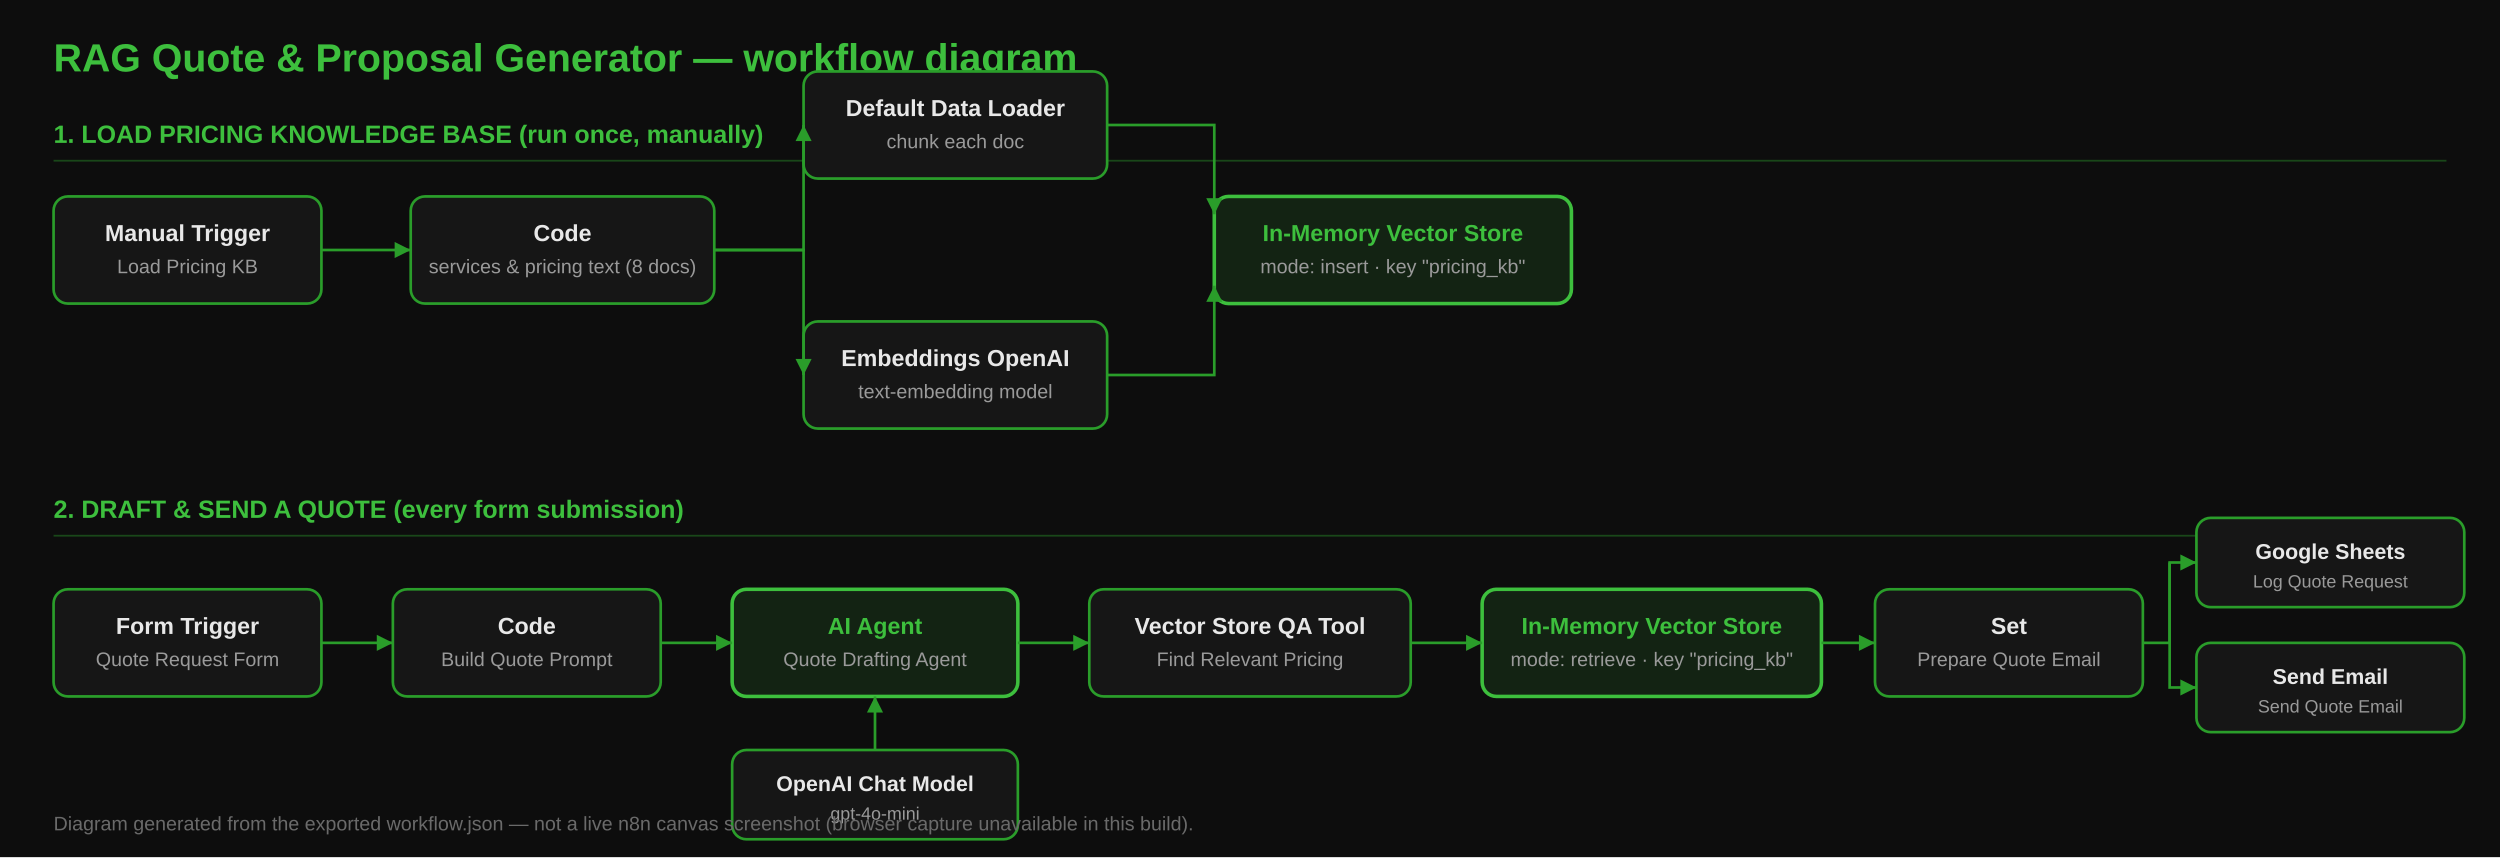
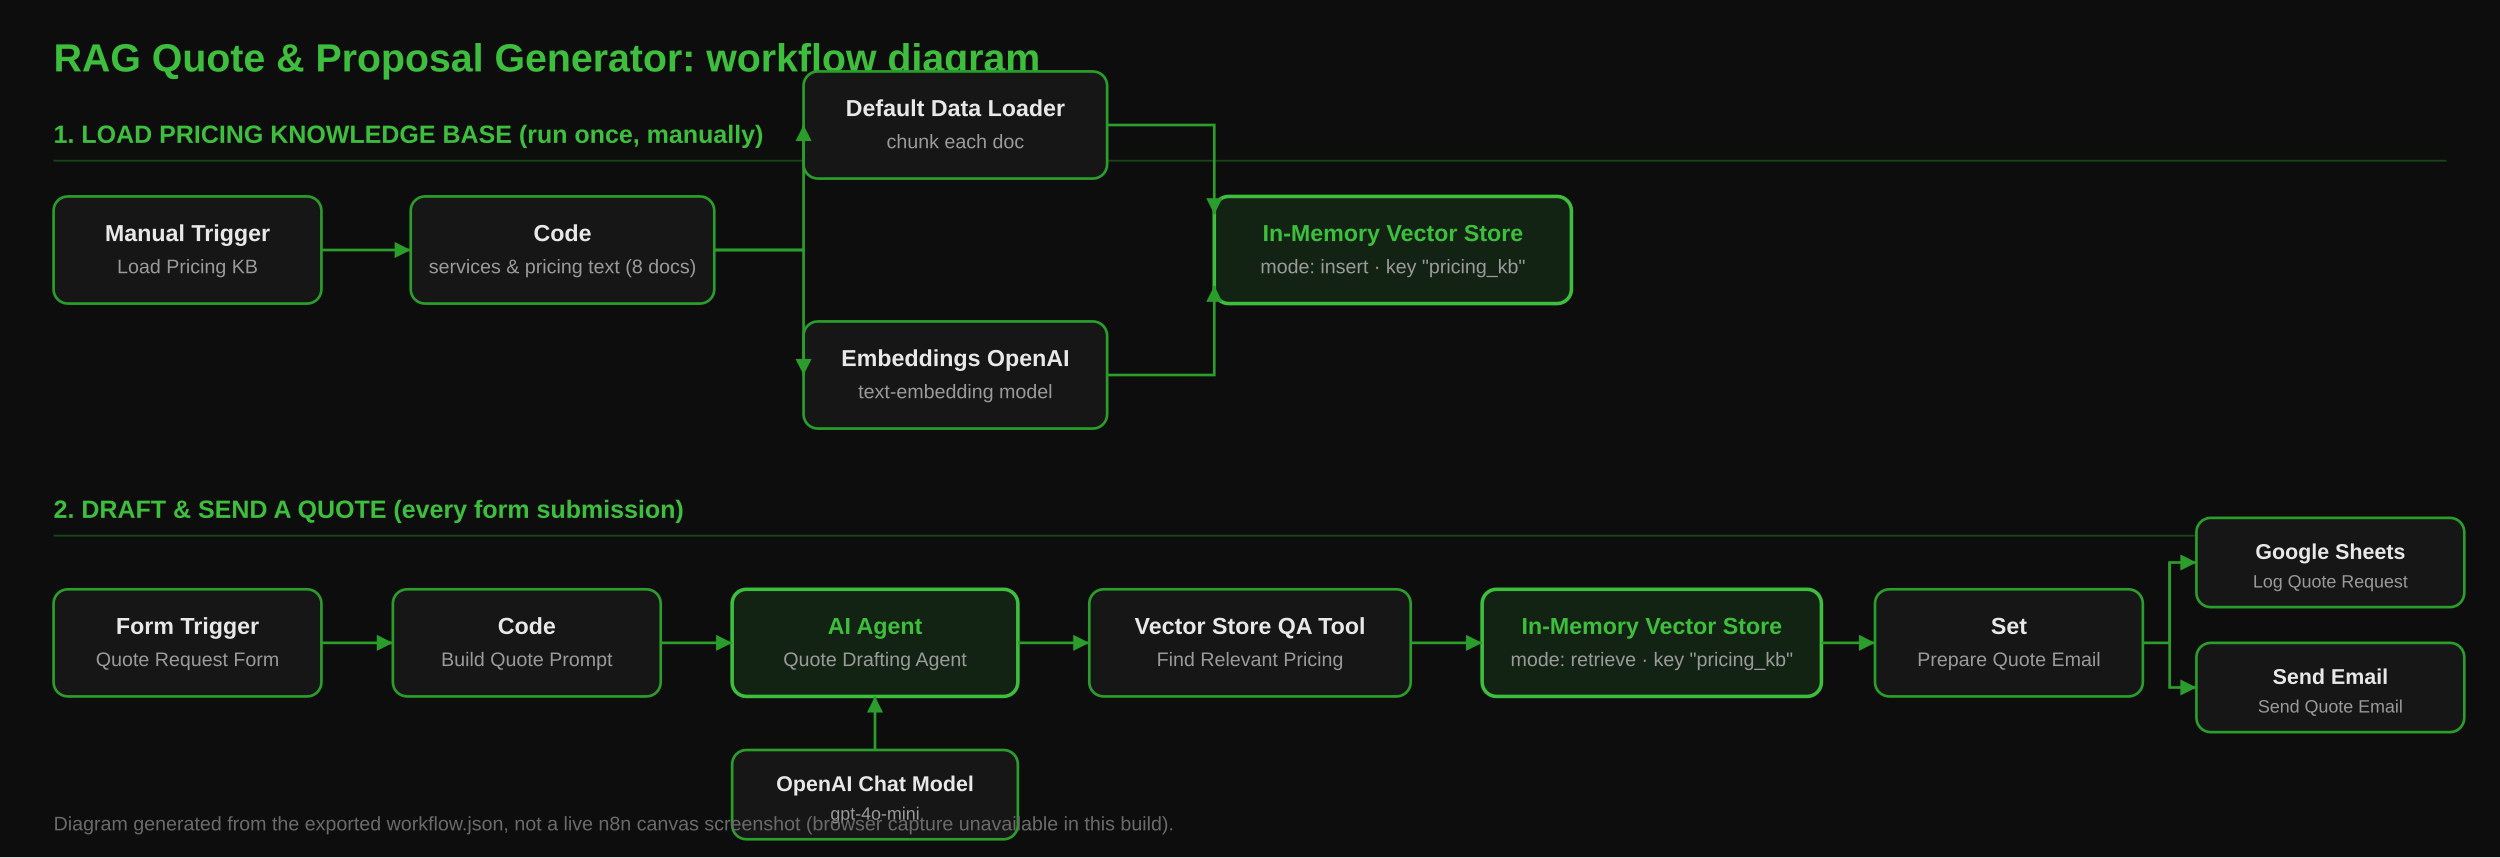
<svg xmlns="http://www.w3.org/2000/svg" viewBox="0 0 1400 480" font-family="DM Sans, Arial, sans-serif">
  <rect width="1400" height="480" fill="#0d0d0d" />
-   <text x="30" y="40" fill="#3DBF3D" font-family="Syne, Arial, sans-serif" font-size="22" font-weight="700">RAG Quote &amp; Proposal Generator — workflow diagram</text>
+   <text x="30" y="40" fill="#3DBF3D" font-family="Syne, Arial, sans-serif" font-size="22" font-weight="700">RAG Quote &amp; Proposal Generator: workflow diagram</text>
  <text x="30" y="80" fill="#3DBF3D" font-size="14" font-weight="700">1. LOAD PRICING KNOWLEDGE BASE (run once, manually)</text>
  <line x1="30" y1="90" x2="1370" y2="90" stroke="#2A9D2A" stroke-width="1" opacity="0.4" />
  <g font-size="13" fill="#e8e8e8">
    <rect x="30" y="110" width="150" height="60" rx="8" fill="#161616" stroke="#2A9D2A" stroke-width="1.5" />
    <text x="105" y="135" text-anchor="middle" font-weight="600">Manual Trigger</text>
    <text x="105" y="153" text-anchor="middle" font-size="11" fill="#9a9a9a">Load Pricing KB</text>
    <rect x="230" y="110" width="170" height="60" rx="8" fill="#161616" stroke="#2A9D2A" stroke-width="1.5" />
    <text x="315" y="135" text-anchor="middle" font-weight="600">Code</text>
    <text x="315" y="153" text-anchor="middle" font-size="11" fill="#9a9a9a">services &amp; pricing text (8 docs)</text>
    <rect x="450" y="40" width="170" height="60" rx="8" fill="#161616" stroke="#2A9D2A" stroke-width="1.5" />
    <text x="535" y="65" text-anchor="middle" font-weight="600">Default Data Loader</text>
    <text x="535" y="83" text-anchor="middle" font-size="11" fill="#9a9a9a">chunk each doc</text>
    <rect x="450" y="180" width="170" height="60" rx="8" fill="#161616" stroke="#2A9D2A" stroke-width="1.5" />
    <text x="535" y="205" text-anchor="middle" font-weight="600">Embeddings OpenAI</text>
    <text x="535" y="223" text-anchor="middle" font-size="11" fill="#9a9a9a">text-embedding model</text>
    <rect x="680" y="110" width="200" height="60" rx="8" fill="#132313" stroke="#3DBF3D" stroke-width="2" />
    <text x="780" y="135" text-anchor="middle" font-weight="700" fill="#3DBF3D">In-Memory Vector Store</text>
    <text x="780" y="153" text-anchor="middle" font-size="11" fill="#9a9a9a">mode: insert · key "pricing_kb"</text>
  </g>
  <g stroke="#2A9D2A" stroke-width="1.5" fill="none" marker-end="url(#arrow)">
    <path d="M180,140 L230,140" />
    <path d="M400,140 L450,140 L450,70" />
    <path d="M400,140 L450,140 L450,210" />
    <path d="M620,70 L680,70 L680,120" />
    <path d="M620,210 L680,210 L680,160" />
  </g>
  <text x="30" y="290" fill="#3DBF3D" font-size="14" font-weight="700">2. DRAFT &amp; SEND A QUOTE (every form submission)</text>
  <line x1="30" y1="300" x2="1370" y2="300" stroke="#2A9D2A" stroke-width="1" opacity="0.4" />
  <g font-size="13" fill="#e8e8e8">
    <rect x="30" y="330" width="150" height="60" rx="8" fill="#161616" stroke="#2A9D2A" stroke-width="1.5" />
    <text x="105" y="355" text-anchor="middle" font-weight="600">Form Trigger</text>
    <text x="105" y="373" text-anchor="middle" font-size="11" fill="#9a9a9a">Quote Request Form</text>
    <rect x="220" y="330" width="150" height="60" rx="8" fill="#161616" stroke="#2A9D2A" stroke-width="1.5" />
    <text x="295" y="355" text-anchor="middle" font-weight="600">Code</text>
    <text x="295" y="373" text-anchor="middle" font-size="11" fill="#9a9a9a">Build Quote Prompt</text>
    <rect x="410" y="330" width="160" height="60" rx="8" fill="#132313" stroke="#3DBF3D" stroke-width="2" />
    <text x="490" y="355" text-anchor="middle" font-weight="700" fill="#3DBF3D">AI Agent</text>
    <text x="490" y="373" text-anchor="middle" font-size="11" fill="#9a9a9a">Quote Drafting Agent</text>
    <rect x="410" y="420" width="160" height="50" rx="8" fill="#161616" stroke="#2A9D2A" stroke-width="1.5" />
    <text x="490" y="443" text-anchor="middle" font-weight="600" font-size="12">OpenAI Chat Model</text>
    <text x="490" y="459" text-anchor="middle" font-size="10" fill="#9a9a9a">gpt-4o-mini</text>
    <rect x="610" y="330" width="180" height="60" rx="8" fill="#161616" stroke="#2A9D2A" stroke-width="1.5" />
    <text x="700" y="355" text-anchor="middle" font-weight="600">Vector Store QA Tool</text>
    <text x="700" y="373" text-anchor="middle" font-size="11" fill="#9a9a9a">Find Relevant Pricing</text>
    <rect x="830" y="330" width="190" height="60" rx="8" fill="#132313" stroke="#3DBF3D" stroke-width="2" />
    <text x="925" y="355" text-anchor="middle" font-weight="700" fill="#3DBF3D">In-Memory Vector Store</text>
    <text x="925" y="373" text-anchor="middle" font-size="11" fill="#9a9a9a">mode: retrieve · key "pricing_kb"</text>
    <rect x="1050" y="330" width="150" height="60" rx="8" fill="#161616" stroke="#2A9D2A" stroke-width="1.5" />
    <text x="1125" y="355" text-anchor="middle" font-weight="600">Set</text>
    <text x="1125" y="373" text-anchor="middle" font-size="11" fill="#9a9a9a">Prepare Quote Email</text>
    <rect x="1230" y="290" width="150" height="50" rx="8" fill="#161616" stroke="#2A9D2A" stroke-width="1.5" />
    <text x="1305" y="313" text-anchor="middle" font-weight="600" font-size="12">Google Sheets</text>
    <text x="1305" y="329" text-anchor="middle" font-size="10" fill="#9a9a9a">Log Quote Request</text>
    <rect x="1230" y="360" width="150" height="50" rx="8" fill="#161616" stroke="#2A9D2A" stroke-width="1.5" />
    <text x="1305" y="383" text-anchor="middle" font-weight="600" font-size="12">Send Email</text>
    <text x="1305" y="399" text-anchor="middle" font-size="10" fill="#9a9a9a">Send Quote Email</text>
  </g>
  <g stroke="#2A9D2A" stroke-width="1.5" fill="none" marker-end="url(#arrow)">
    <path d="M180,360 L220,360" />
    <path d="M370,360 L410,360" />
    <path d="M490,420 L490,390" />
    <path d="M570,360 L610,360" />
    <path d="M790,360 L830,360" />
    <path d="M1020,360 L1050,360" />
    <path d="M1200,360 L1215,360 L1215,315 L1230,315" />
    <path d="M1215,315 L1215,385 L1230,385" />
  </g>
  <defs>
    <marker id="arrow" markerWidth="8" markerHeight="8" refX="6" refY="3" orient="auto">
      <path d="M0,0 L6,3 L0,6 Z" fill="#2A9D2A" />
    </marker>
  </defs>
-   <text x="30" y="465" fill="#6a6a6a" font-size="11">Diagram generated from the exported workflow.json — not a live n8n canvas screenshot (browser capture unavailable in this build).</text>
+   <text x="30" y="465" fill="#6a6a6a" font-size="11">Diagram generated from the exported workflow.json, not a live n8n canvas screenshot (browser capture unavailable in this build).</text>
</svg>
